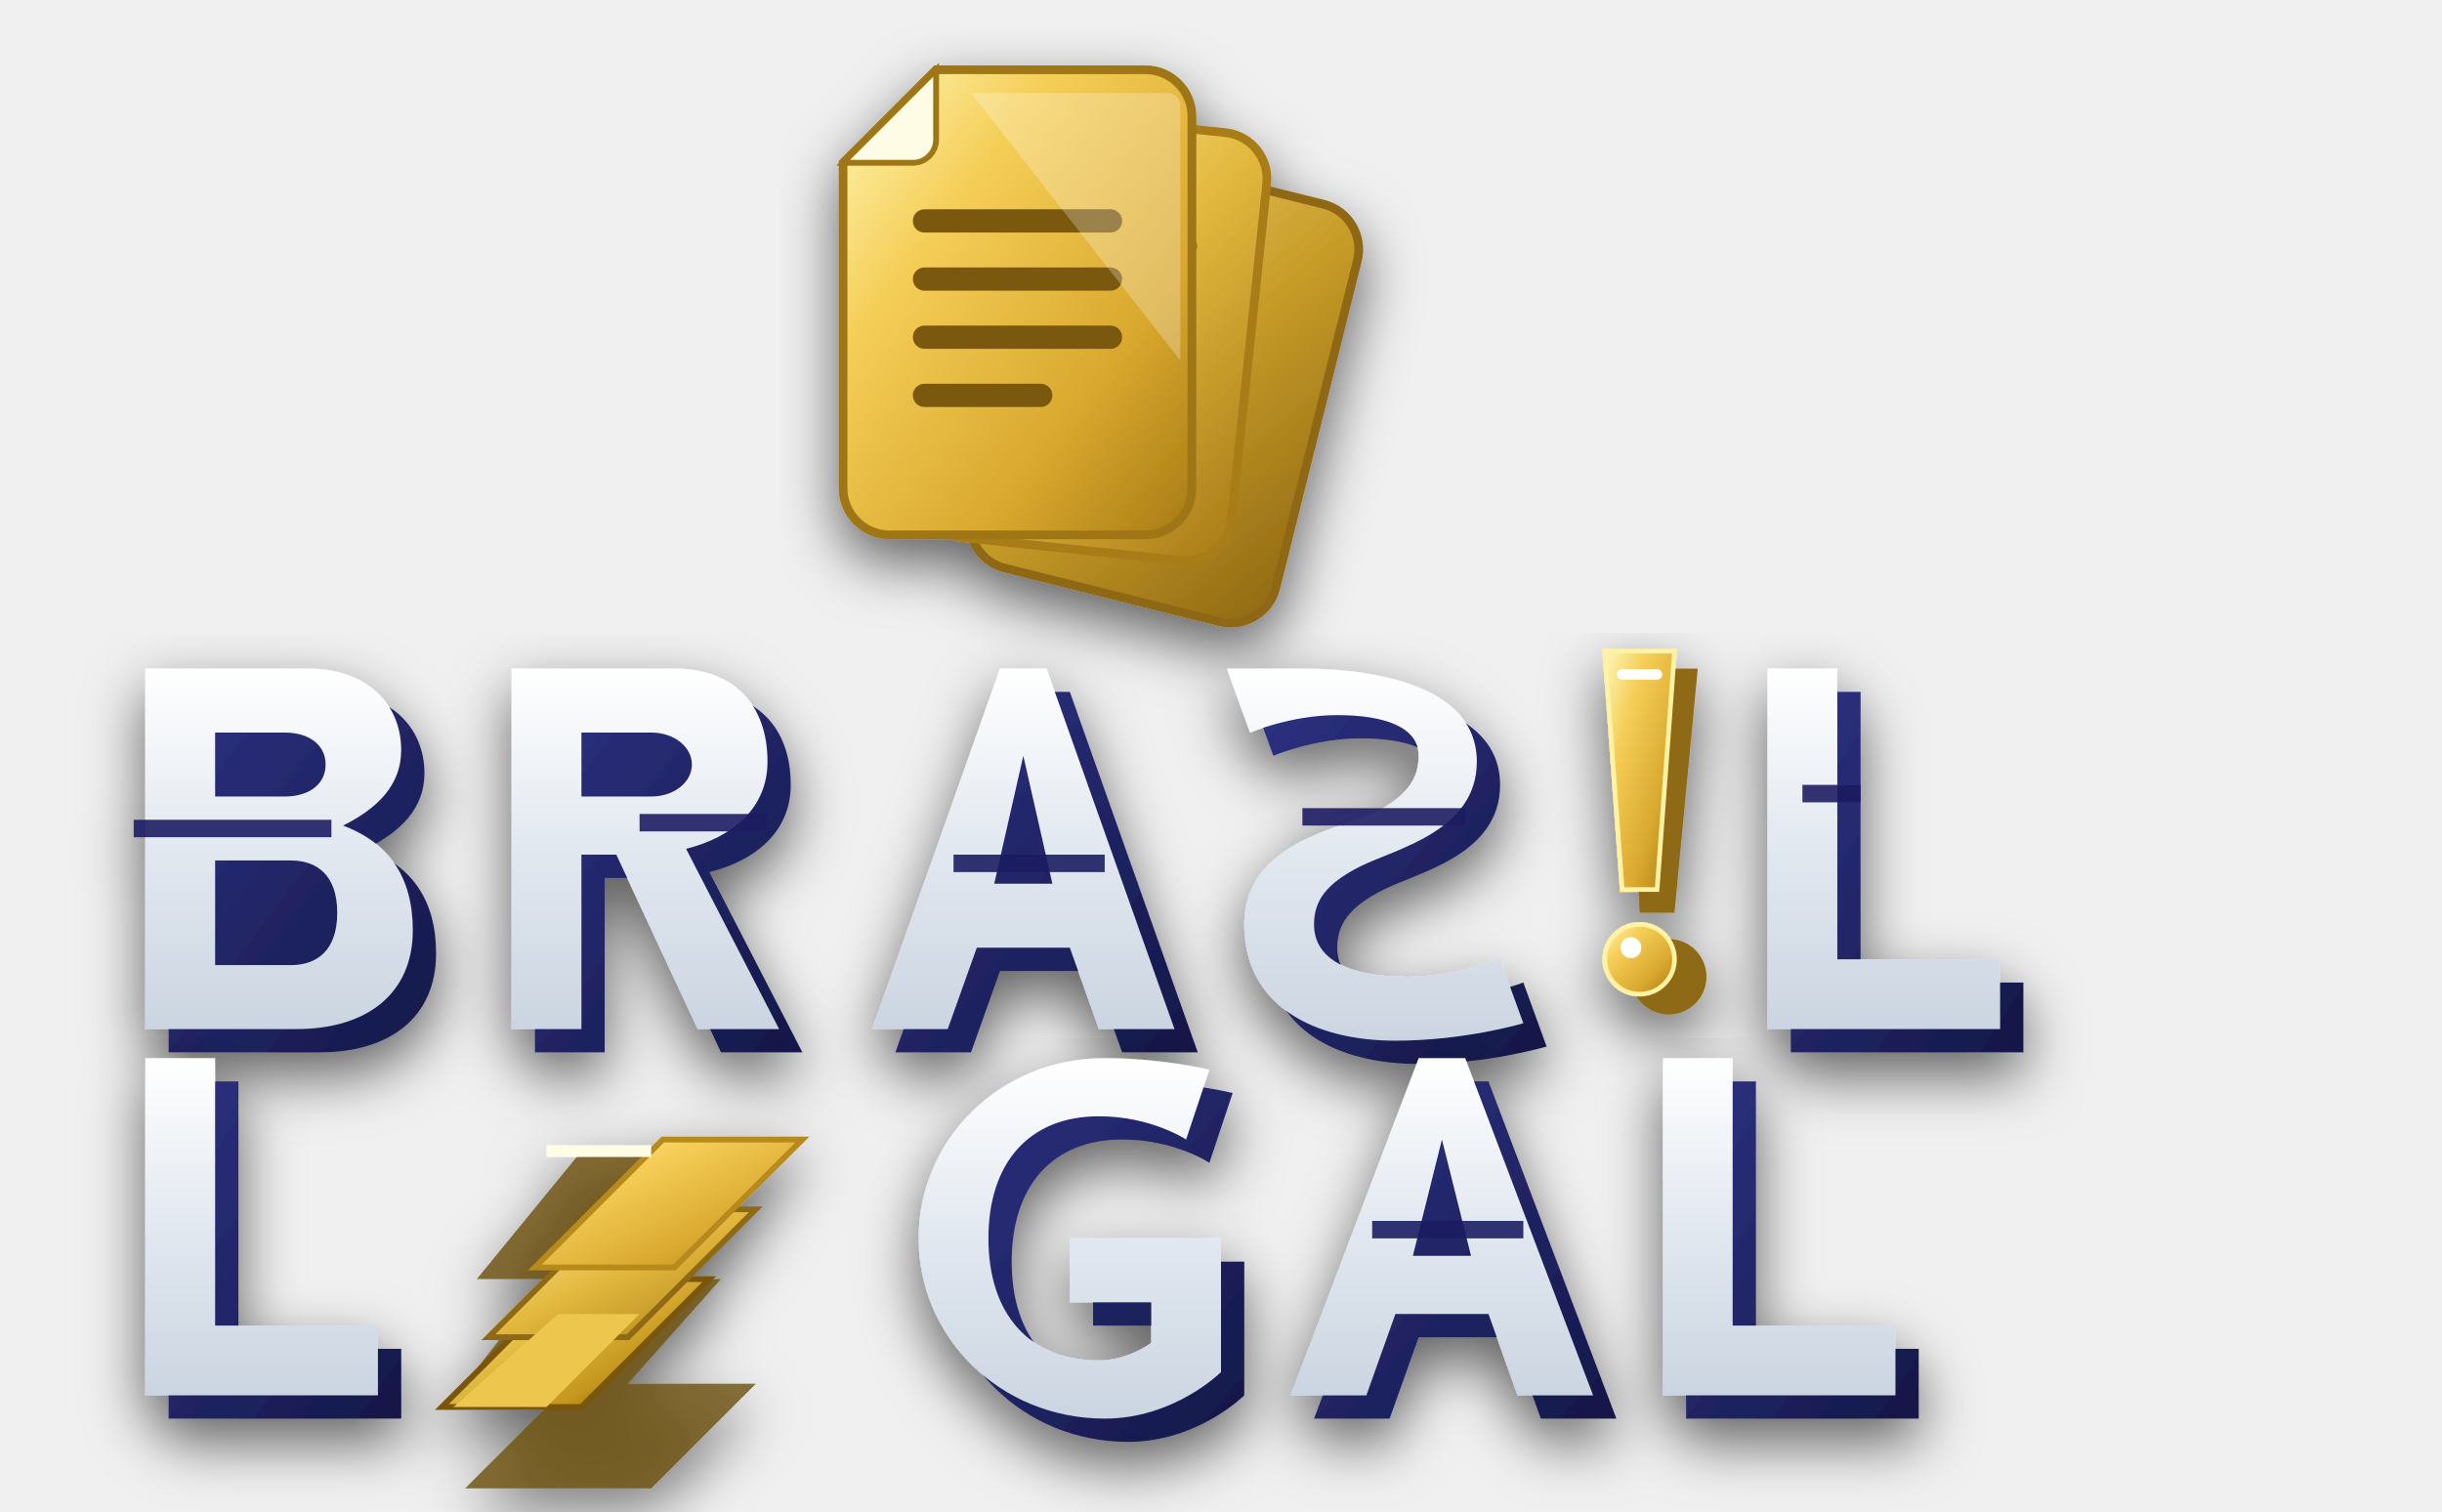
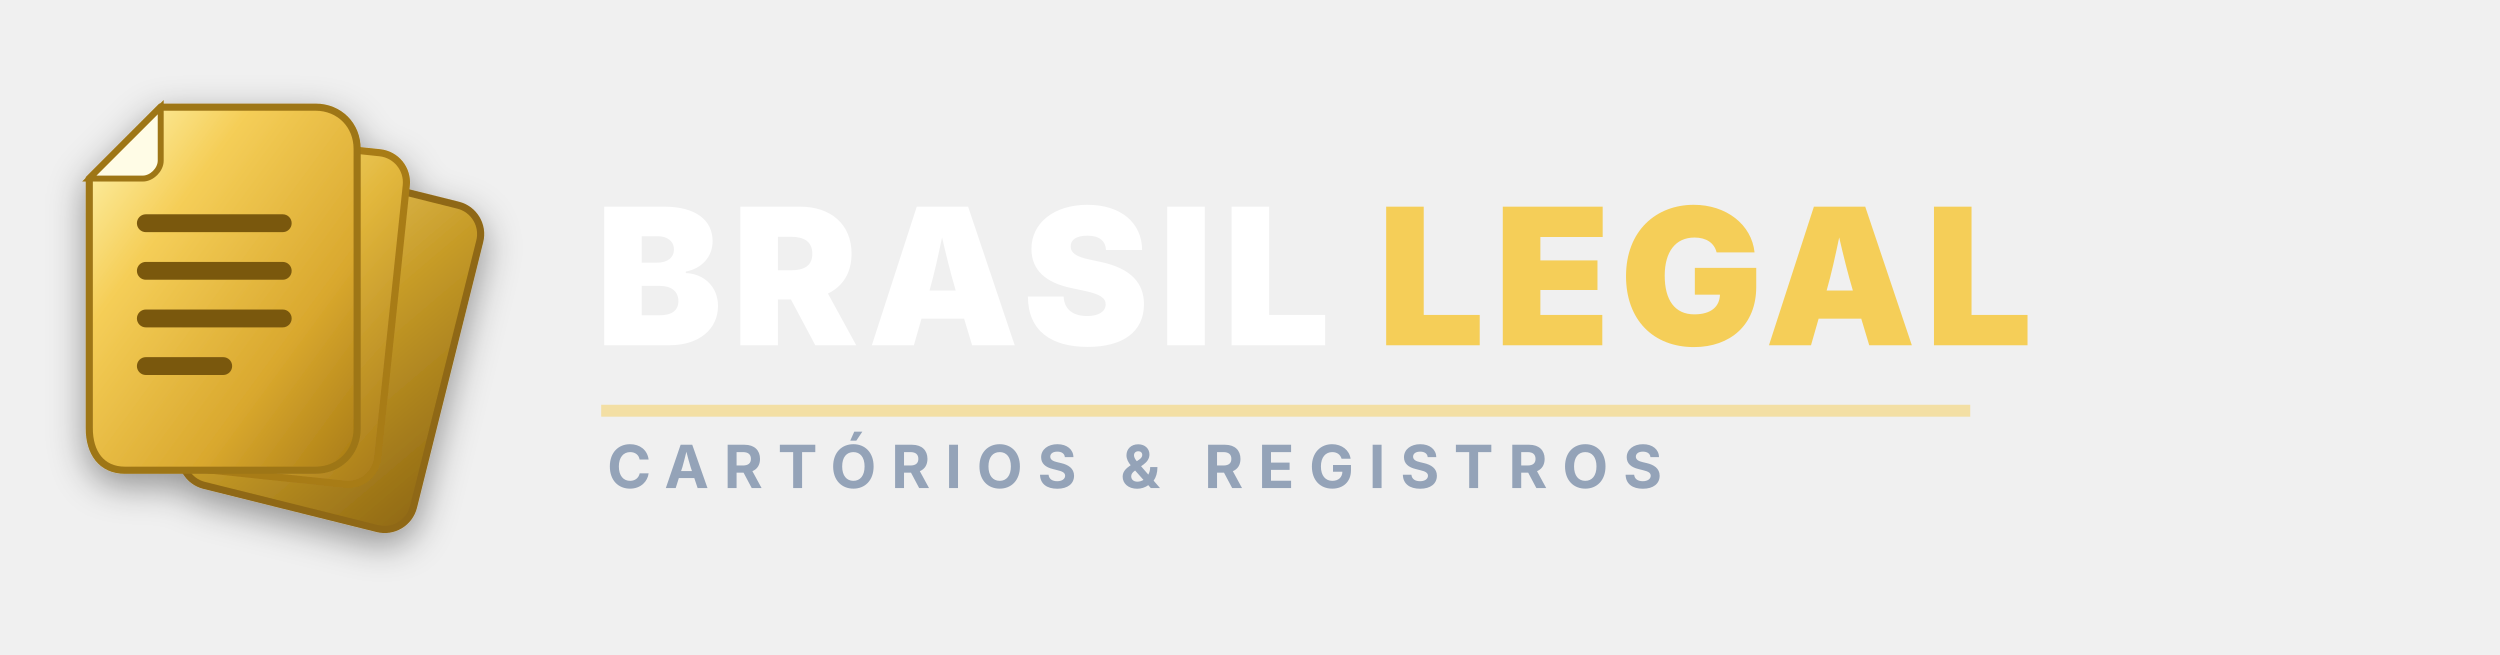
- <svg xmlns="http://www.w3.org/2000/svg" viewBox="0 0 420 260" fill="none">
+ <svg xmlns="http://www.w3.org/2000/svg" viewBox="0 0 420 110" fill="none">
  <defs>
-     <linearGradient id="goldTopGradDark" x1="0%" y1="0%" x2="100%" y2="100%">
+     <linearGradient id="goldSheet1" x1="0%" y1="0%" x2="100%" y2="100%">
      <stop offset="0%" stop-color="#FFF8B8" />
      <stop offset="30%" stop-color="#F5CE58" />
      <stop offset="70%" stop-color="#D9A82E" />
      <stop offset="100%" stop-color="#A87B15" />
    </linearGradient>
-     <linearGradient id="goldSheet2Dark" x1="0%" y1="0%" x2="100%" y2="100%">
+     <linearGradient id="goldSheet2" x1="0%" y1="0%" x2="100%" y2="100%">
      <stop offset="0%" stop-color="#FFF0A0" />
      <stop offset="50%" stop-color="#E2B73C" />
      <stop offset="100%" stop-color="#A87B18" />
    </linearGradient>
-     <linearGradient id="goldSheet3Dark" x1="0%" y1="0%" x2="100%" y2="100%">
+     <linearGradient id="goldSheet3" x1="0%" y1="0%" x2="100%" y2="100%">
      <stop offset="0%" stop-color="#F2D270" />
      <stop offset="50%" stop-color="#C79C28" />
      <stop offset="100%" stop-color="#8F6813" />
    </linearGradient>
-     <linearGradient id="navyFrontDark" x1="0%" y1="0%" x2="0%" y2="100%">
-       <stop offset="0%" stop-color="#FFFFFF" />
-       <stop offset="50%" stop-color="#E2E8F0" />
-       <stop offset="100%" stop-color="#CBD5E1" />
-     </linearGradient>
-     <linearGradient id="navySideDark" x1="0%" y1="0%" x2="100%" y2="100%">
-       <stop offset="0%" stop-color="#2D3282" />
-       <stop offset="100%" stop-color="#141747" />
-     </linearGradient>
-     <linearGradient id="goldRibbonDark" x1="0%" y1="0%" x2="100%" y2="80%">
-       <stop offset="0%" stop-color="#FFF5B0" />
-       <stop offset="35%" stop-color="#ECC64D" />
-       <stop offset="75%" stop-color="#C4961D" />
-       <stop offset="100%" stop-color="#855E0C" />
-     </linearGradient>
    <filter id="darkGlow" x="-10%" y="-10%" width="130%" height="130%">
-       <feDropShadow dx="0" dy="4" stdDeviation="5" flood-color="#000000" flood-opacity="0.6" />
+       <feDropShadow dx="0" dy="2" stdDeviation="3" flood-color="#000000" flood-opacity="0.4" />
    </filter>
  </defs>
-   <g transform="translate(145, 12)" filter="url(#darkGlow)">
-     <g transform="translate(38, 12) rotate(14)">
-       <rect x="0" y="0" width="54" height="74" rx="8" fill="url(#goldSheet3Dark)" stroke="#8F6813" stroke-width="1.5" />
+   <g transform="translate(15, 18)" filter="url(#darkGlow)">
+     <g transform="translate(28, 8) rotate(14)">
+       <rect x="0" y="0" width="40" height="56" rx="5" fill="url(#goldSheet3)" stroke="#8F6813" stroke-width="1.2" />
    </g>
-     <g transform="translate(20, 6) rotate(6)">
-       <rect x="0" y="0" width="54" height="74" rx="8" fill="url(#goldSheet2Dark)" stroke="#A87B18" stroke-width="1.5" />
-       <line x1="12" y1="20" x2="42" y2="20" stroke="#7A580F" stroke-width="2.5" stroke-linecap="round" opacity="0.7" />
-       <line x1="12" y1="30" x2="42" y2="30" stroke="#7A580F" stroke-width="2.5" stroke-linecap="round" opacity="0.7" />
+     <g transform="translate(14, 4) rotate(6)">
+       <rect x="0" y="0" width="40" height="56" rx="5" fill="url(#goldSheet2)" stroke="#A87B18" stroke-width="1.2" />
+       <line x1="8" y1="16" x2="30" y2="16" stroke="#7A580F" stroke-width="2" stroke-linecap="round" opacity="0.6" />
+       <line x1="8" y1="24" x2="30" y2="24" stroke="#7A580F" stroke-width="2" stroke-linecap="round" opacity="0.6" />
    </g>
    <g transform="translate(0, 0)">
-       <path d="M16 0 H52 C56.4 0 60 3.6 60 8 V72 C60 76.4 56.4 80 52 80 H8 C3.6 80 0 76.4 0 72 V16 L16 0 Z" fill="url(#goldTopGradDark)" stroke="#9E7618" stroke-width="1.5" />
-       <path d="M0 16 H12 C14.2 16 16 14.2 16 12 V0 L0 16 Z" fill="#FFFCE6" stroke="#9E7618" stroke-width="1" />
-       <rect x="12" y="24" width="36" height="4" rx="2" fill="#7A580F" />
-       <rect x="12" y="34" width="36" height="4" rx="2" fill="#7A580F" />
-       <rect x="12" y="44" width="36" height="4" rx="2" fill="#7A580F" />
-       <rect x="12" y="54" width="24" height="4" rx="2" fill="#7A580F" />
-       <path d="M22 4 L56 4 C57 4 58 5 58 6 L58 50 L22 4 Z" fill="#FFFFFF" opacity="0.25" />
+       <path d="M12 0 H38 C42 0 45 3 45 7 V54 C45 58 42 61 38 61 H6 C2 61 0 58 0 54 V12 L12 0 Z" fill="url(#goldSheet1)" stroke="#9E7618" stroke-width="1.2" />
+       <path d="M0 12 H9 C10.5 12 12 10.5 12 9 V0 L0 12 Z" fill="#FFFCE6" stroke="#9E7618" stroke-width="1" />
+       <rect x="8" y="18" width="26" height="3" rx="1.5" fill="#7A580F" />
+       <rect x="8" y="26" width="26" height="3" rx="1.5" fill="#7A580F" />
+       <rect x="8" y="34" width="26" height="3" rx="1.5" fill="#7A580F" />
+       <rect x="8" y="42" width="16" height="3" rx="1.5" fill="#7A580F" />
    </g>
  </g>
-   <g transform="translate(20, 115)" filter="url(#darkGlow)">
-     <g transform="translate(5, 0)">
-       <path d="M4 4 H32 C42 4 48 10 48 18 C48 24 44 28 38 31 C46 34 50 40 50 49 C50 60 42 66 30 66 H4 V4 Z" fill="url(#navySideDark)" />
-       <path d="M0 0 H28 C38 0 44 6 44 14 C44 20 40 24 34 27 C42 30 46 36 46 45 C46 56 38 62 26 62 H0 V0 Z M12 11 V22 H24 C28 22 31 20 31 16.5 C31 13 28 11 24 11 H12 Z M12 33 V51 H25 C29.5 51 33 48.5 33 42 C33 35.5 29.5 33 25 33 H12 Z" fill="url(#navyFrontDark)" />
-       <rect x="-2" y="26" width="34" height="3" fill="#1C1E63" opacity="0.9" />
-     </g>
-     <g transform="translate(68, 0)">
-       <path d="M4 4 H32 C42 4 48 10 48 20 C48 28 42 33 34 35 L50 66 H36 L22 36 H16 V66 H4 V4 Z" fill="url(#navySideDark)" />
-       <path d="M0 0 H28 C38 0 44 6 44 16 C44 24 38 29 30 31 L46 62 H32 L18 32 H12 V62 H0 V0 Z M12 11 V22 H24 C28 22 31 19.5 31 16.5 C31 13.5 28 11 24 11 H12 Z" fill="url(#navyFrontDark)" />
-       <rect x="22" y="25" width="22" height="3" fill="#1C1E63" opacity="0.9" />
-     </g>
-     <g transform="translate(130, 0)">
-       <path d="M26 4 L4 66 H17 L22 52 H38 L43 66 H56 L34 4 H26 Z" fill="url(#navySideDark)" />
-       <path d="M22 0 L0 62 H13 L18 48 H34 L39 62 H52 L30 0 H22 Z M26 15 L31 37 H21 L26 15 Z" fill="url(#navyFrontDark)" />
-       <rect x="14" y="32" width="26" height="3" fill="#1C1E63" opacity="0.9" />
-     </g>
-     <g transform="translate(194, 0)">
-       <path d="M14 4 C24 4 44 6 44 20 C44 32 30 35 24 38 C18 41 16 44 16 48 C16 54 22 57 32 57 C40 57 48 54 48 54 L52 65 C52 65 42 68 30 68 C16 68 4 62 4 48 C4 35 18 32 26 29 C32 26 34 23 34 19 C34 14 28 12 20 12 C12 12 5 15 5 15 L1 4 C1 4 10 4 14 4 Z" fill="url(#navySideDark)" />
-       <path d="M10 0 C20 0 40 2 40 16 C40 28 26 31 20 34 C14 37 12 40 12 44 C12 50 18 53 28 53 C36 53 44 50 44 50 L48 61 C48 61 38 64 26 64 C12 64 0 58 0 44 C0 31 14 28 22 25 C28 22 30 19 30 15 C30 10 24 8 16 8 C8 8 1 11 1 11 L-3 0 C-3 0 6 0 10 0 Z" fill="url(#navyFrontDark)" />
-       <rect x="10" y="24" width="28" height="3" fill="#1C1E63" opacity="0.9" />
-     </g>
-     <g transform="translate(254, -3)">
-       <path d="M6 3 L18 3 L14 45 L8 45 Z" fill="#8F6B12" />
-       <circle cx="13" cy="56" r="6.5" fill="#8F6B12" />
-       <path d="M2 0 L14 0 L11 41 L5 41 Z" fill="url(#goldTopGradDark)" stroke="#FFF2A3" stroke-width="0.8" />
-       <circle cx="8" cy="53" r="6" fill="url(#goldTopGradDark)" stroke="#FFF2A3" stroke-width="0.8" />
-       <line x1="5" y1="4" x2="11" y2="4" stroke="#FFFFFF" stroke-width="1.8" stroke-linecap="round" />
-       <circle cx="6.5" cy="51" r="1.8" fill="#FFFFFF" />
-     </g>
-     <g transform="translate(284, 0)">
-       <path d="M4 4 H16 V54 H44 V66 H4 V4 Z" fill="url(#navySideDark)" />
-       <path d="M0 0 H12 V50 H40 V62 H0 V0 Z" fill="url(#navyFrontDark)" />
-       <rect x="6" y="20" width="10" height="3" fill="#1C1E63" opacity="0.9" />
-     </g>
-   </g>
-   <g transform="translate(20, 182)" filter="url(#darkGlow)">
-     <g transform="translate(5, 0)">
-       <path d="M4 4 H16 V50 H44 V62 H4 V4 Z" fill="url(#navySideDark)" />
-       <path d="M0 0 H12 V46 H40 V58 H0 V0 Z" fill="url(#navyFrontDark)" />
-     </g>
-     <g transform="translate(56, 12)">
-       <path d="M6 26 L24 4 L48 4 L30 26 H48 L32 44 L54 44 L36 62 H4 L22 44 H4 L18 26 Z" fill="#6B4F0B" opacity="0.8" />
-       <path d="M0 48 L22 26 H46 L24 48 Z" fill="url(#goldRibbonDark)" stroke="#7A560B" stroke-width="1" />
-       <path d="M8 36 L30 14 H54 L32 36 Z" fill="url(#goldSheet2Dark)" stroke="#8F6B12" stroke-width="1" />
-       <path d="M16 24 L38 2 H62 L40 24 Z" fill="url(#goldTopGradDark)" stroke="#B88A1A" stroke-width="1" />
-       <path d="M2 48 L18 48 L34 32 L20 32 Z" fill="#ECC64D" />
-       <line x1="18" y1="4" x2="36" y2="4" stroke="#FFFCE6" stroke-width="2" />
-     </g>
-     <g transform="translate(136, 0)">
-       <path d="M38 4 C20 4 6 18 6 35 C6 52 20 66 38 66 C50 66 58 58 58 58 V35 H32 V46 H46 V53 C46 53 42 56 37 56 C25 56 18 48 18 35 C18 22 25 14 37 14 C46 14 52 18 52 18 L56 6 C56 6 48 4 38 4 Z" fill="url(#navySideDark)" />
-       <path d="M34 0 C16 0 2 14 2 31 C2 48 16 62 34 62 C46 62 54 54 54 54 V31 H28 V42 H42 V49 C42 49 38 52 33 52 C21 52 14 44 14 31 C14 18 21 10 33 10 C42 10 48 14 48 14 L52 2 C52 2 44 0 34 0 Z" fill="url(#navyFrontDark)" />
-     </g>
-     <g transform="translate(202, 0)">
-       <path d="M26 4 L4 62 H17 L22 48 H38 L43 62 H56 L34 4 H26 Z" fill="url(#navySideDark)" />
-       <path d="M22 0 L0 58 H13 L18 44 H34 L39 58 H52 L30 0 H22 Z M26 14 L31 34 H21 L26 14 Z" fill="url(#navyFrontDark)" />
-       <rect x="14" y="28" width="26" height="3" fill="#1C1E63" opacity="0.9" />
-     </g>
-     <g transform="translate(266, 0)">
-       <path d="M4 4 H16 V50 H44 V62 H4 V4 Z" fill="url(#navySideDark)" />
-       <path d="M0 0 H12 V46 H40 V58 H0 V0 Z" fill="url(#navyFrontDark)" />
-     </g>
+   <g transform="translate(100, 26)">
+     <text x="0" y="32" font-family="system-ui, -apple-system, sans-serif" font-weight="900" font-size="32" letter-spacing="1.5" fill="#FFFFFF">BRASIL <tspan fill="#F5CE58">LEGAL</tspan>
+     </text>
+     <rect x="1" y="42" width="230" height="2" fill="#F5CE58" opacity="0.5" />
+     <text x="2" y="56" font-family="system-ui, -apple-system, sans-serif" font-weight="700" font-size="10" letter-spacing="2.5" fill="#94A3B8">CARTÓRIOS &amp; REGISTROS</text>
  </g>
</svg>
